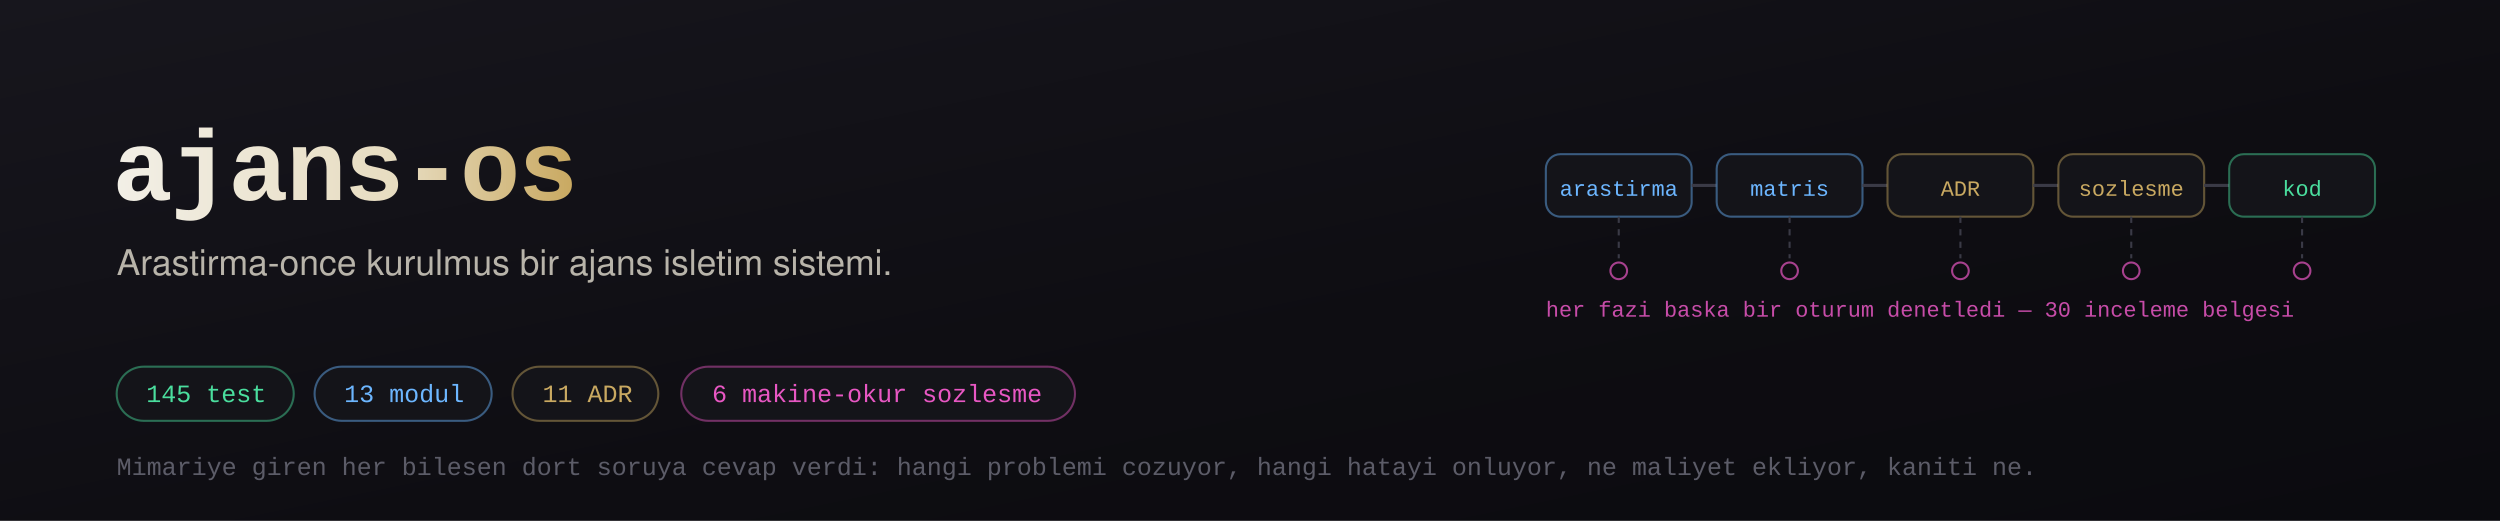
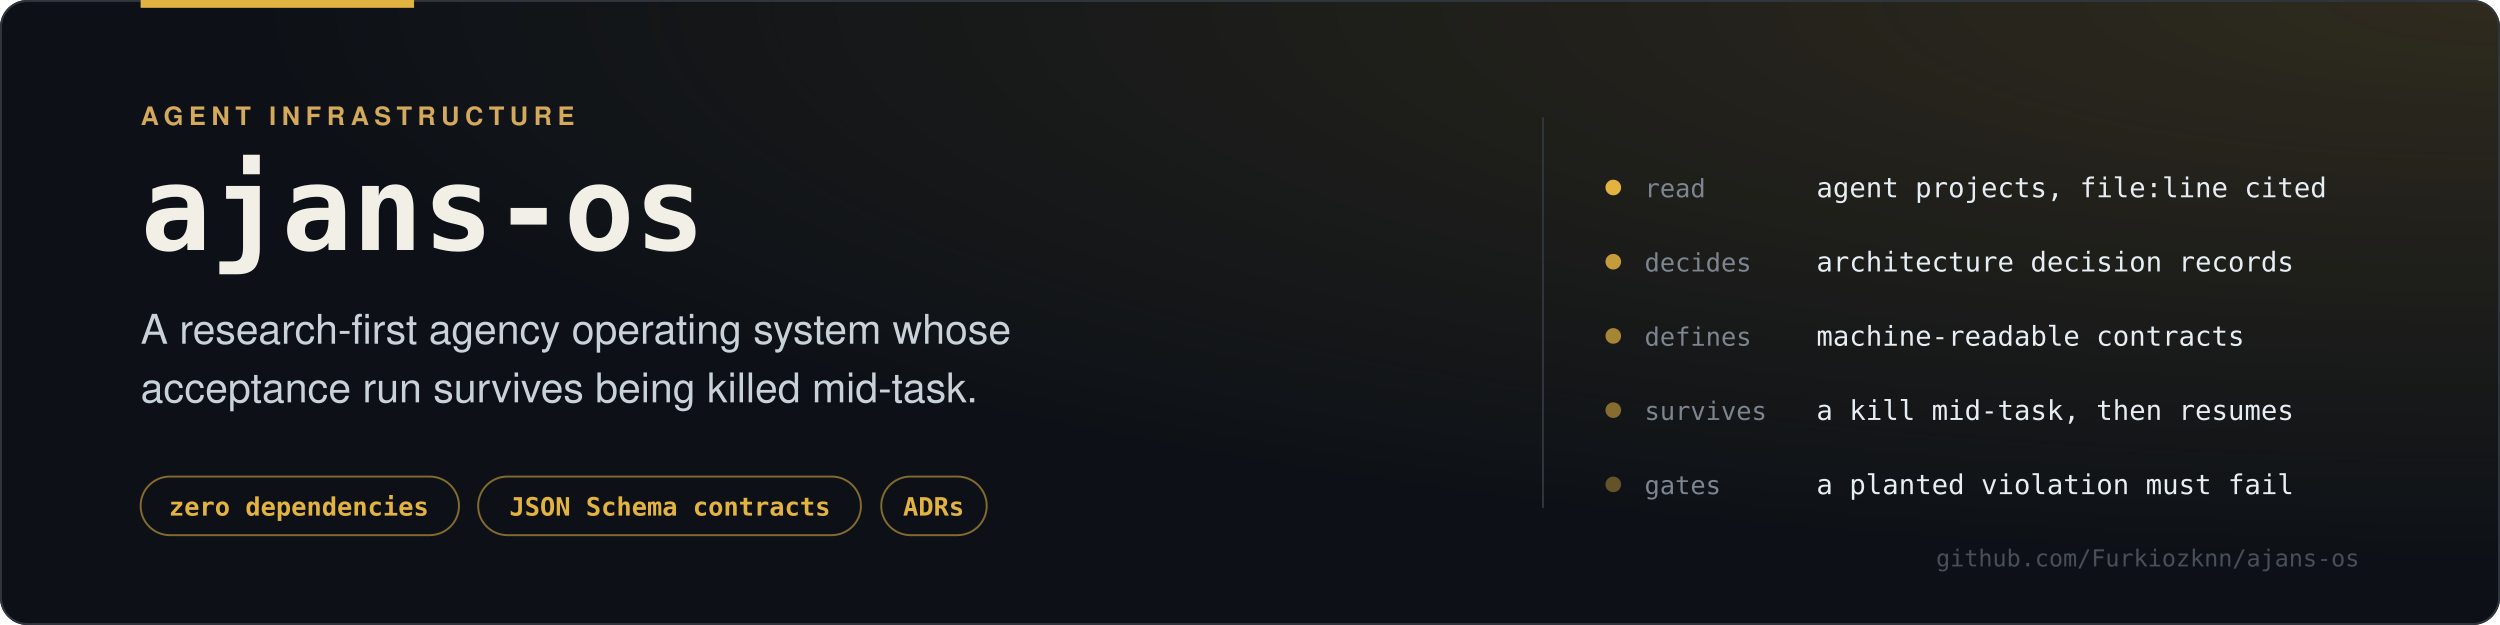
- <svg xmlns="http://www.w3.org/2000/svg" viewBox="0 0 1200 250" width="1200" height="250" role="img" aria-label="ajans-os - research-first agency OS, 13 modules, 145 tests">
+ <svg xmlns="http://www.w3.org/2000/svg" width="1280" height="320" viewBox="0 0 1280 320" role="img" aria-labelledby="t d">
  <defs>
-     <linearGradient id="bg" x1="0%" y1="0%" x2="100%" y2="100%">
-       <stop offset="0%" stop-color="#17161d" />
-       <stop offset="58%" stop-color="#0e0d12" />
-       <stop offset="100%" stop-color="#0b0b0f" />
-     </linearGradient>
-     <linearGradient id="name" x1="0%" y1="0%" x2="100%" y2="0%">
-       <stop offset="0%" stop-color="#f2efe6" />
-       <stop offset="62%" stop-color="#e7dcc0" />
-       <stop offset="100%" stop-color="#c9a961" />
-     </linearGradient>
-     <linearGradient id="hair" x1="0%" y1="0%" x2="100%" y2="0%">
-       <stop offset="0%" stop-color="#c9a961" stop-opacity="0.5" />
-       <stop offset="100%" stop-color="#c9a961" stop-opacity="0" />
-     </linearGradient>
-     <filter id="glow" x="-80%" y="-80%" width="260%" height="260%">
-       <feGaussianBlur stdDeviation="3.5" result="b" />
-       <feMerge>
-         <feMergeNode in="b" />
-         <feMergeNode in="SourceGraphic" />
-       </feMerge>
-     </filter>
+     <radialGradient id="g" cx="1" cy="0" r="0.9">
+       <stop offset="0" stop-color="#e3b341" stop-opacity=".16" />
+       <stop offset="1" stop-color="#e3b341" stop-opacity="0" />
+     </radialGradient>
+     <style>.u{font:700 13px/1 -apple-system,BlinkMacSystemFont,'Segoe UI',Helvetica,Arial,'DejaVu Sans',sans-serif;letter-spacing:.22em;fill:#d4a95c}.n{font:700 60px/1 ui-monospace,SFMono-Regular,'SF Mono',Menlo,Consolas,'DejaVu Sans Mono',monospace;fill:#f2efe6}
+ .p{font:400 21px/1 -apple-system,BlinkMacSystemFont,'Segoe UI',Helvetica,Arial,'DejaVu Sans',sans-serif;fill:#c9d1d9}.c{fill:none;stroke:#e3b341;stroke-opacity:.55}.ct{font:600 13px/1 ui-monospace,SFMono-Regular,'SF Mono',Menlo,Consolas,'DejaVu Sans Mono',monospace;fill:#e3b341}
+ .k{font:400 13px/1 ui-monospace,SFMono-Regular,'SF Mono',Menlo,Consolas,'DejaVu Sans Mono',monospace;fill:#7d8590}.d{font:500 14px/1 ui-monospace,SFMono-Regular,'SF Mono',Menlo,Consolas,'DejaVu Sans Mono',monospace;fill:#e6edf3}.f{font:400 12px/1 ui-monospace,SFMono-Regular,'SF Mono',Menlo,Consolas,'DejaVu Sans Mono',monospace;fill:#484f58}</style>
  </defs>
-   <rect width="1200" height="250" fill="url(#bg)" />
-   <text x="54" y="96" font-family="'Cascadia Code','JetBrains Mono','SFMono-Regular',Consolas,'Liberation Mono',Menlo,monospace" font-weight="700" font-size="48" fill="url(#name)" letter-spacing="-1">ajans-os</text>
-   <text x="56" y="132" font-family="'Segoe UI',Verdana,Helvetica,sans-serif" font-size="17" fill="#c7c2b6" opacity="0.92">Arastirma-once kurulmus bir ajans isletim sistemi.</text>
-   <line x1="56" y1="152" x2="330" y2="152" stroke="url(#hair)" stroke-width="1.5" />
-   <rect x="56" y="176" width="85" height="26" rx="13" fill="#141419" stroke="#4ade9e" stroke-opacity="0.45" />
-   <text x="99" y="193" text-anchor="middle" font-family="'Cascadia Code','JetBrains Mono','SFMono-Regular',Consolas,'Liberation Mono',Menlo,monospace" font-size="12" fill="#4ade9e">145 test</text>
-   <rect x="151" y="176" width="85" height="26" rx="13" fill="#141419" stroke="#6cb6ff" stroke-opacity="0.45" />
-   <text x="194" y="193" text-anchor="middle" font-family="'Cascadia Code','JetBrains Mono','SFMono-Regular',Consolas,'Liberation Mono',Menlo,monospace" font-size="12" fill="#6cb6ff">13 modul</text>
-   <rect x="246" y="176" width="70" height="26" rx="13" fill="#141419" stroke="#c9a961" stroke-opacity="0.45" />
-   <text x="282" y="193" text-anchor="middle" font-family="'Cascadia Code','JetBrains Mono','SFMono-Regular',Consolas,'Liberation Mono',Menlo,monospace" font-size="12" fill="#c9a961">11 ADR</text>
-   <rect x="327" y="176" width="189" height="26" rx="13" fill="#141419" stroke="#e857c3" stroke-opacity="0.45" />
-   <text x="421" y="193" text-anchor="middle" font-family="'Cascadia Code','JetBrains Mono','SFMono-Regular',Consolas,'Liberation Mono',Menlo,monospace" font-size="12" fill="#e857c3">6 makine-okur sozlesme</text>
-   <rect x="742" y="74" width="70" height="30" rx="7" fill="#141419" stroke="#6cb6ff" stroke-opacity="0.45" />
-   <text x="777" y="94" text-anchor="middle" font-family="'Cascadia Code','JetBrains Mono','SFMono-Regular',Consolas,'Liberation Mono',Menlo,monospace" font-size="10.5" fill="#6cb6ff">arastirma</text>
-   <line x1="812" y1="89" x2="824" y2="89" stroke="#3a3a46" stroke-width="1.5" />
-   <line x1="777" y1="104" x2="777" y2="124" stroke="#3a3a46" stroke-dasharray="3 3" />
-   <circle cx="777" cy="130" r="4" fill="none" stroke="#e857c3" stroke-opacity="0.7" />
-   <rect x="824" y="74" width="70" height="30" rx="7" fill="#141419" stroke="#6cb6ff" stroke-opacity="0.45" />
-   <text x="859" y="94" text-anchor="middle" font-family="'Cascadia Code','JetBrains Mono','SFMono-Regular',Consolas,'Liberation Mono',Menlo,monospace" font-size="10.5" fill="#6cb6ff">matris</text>
-   <line x1="894" y1="89" x2="906" y2="89" stroke="#3a3a46" stroke-width="1.5" />
-   <line x1="859" y1="104" x2="859" y2="124" stroke="#3a3a46" stroke-dasharray="3 3" />
-   <circle cx="859" cy="130" r="4" fill="none" stroke="#e857c3" stroke-opacity="0.7" />
-   <rect x="906" y="74" width="70" height="30" rx="7" fill="#141419" stroke="#c9a961" stroke-opacity="0.45" />
-   <text x="941" y="94" text-anchor="middle" font-family="'Cascadia Code','JetBrains Mono','SFMono-Regular',Consolas,'Liberation Mono',Menlo,monospace" font-size="10.5" fill="#c9a961">ADR</text>
-   <line x1="976" y1="89" x2="988" y2="89" stroke="#3a3a46" stroke-width="1.5" />
-   <line x1="941" y1="104" x2="941" y2="124" stroke="#3a3a46" stroke-dasharray="3 3" />
-   <circle cx="941" cy="130" r="4" fill="none" stroke="#e857c3" stroke-opacity="0.7" />
-   <rect x="988" y="74" width="70" height="30" rx="7" fill="#141419" stroke="#c9a961" stroke-opacity="0.45" />
-   <text x="1023" y="94" text-anchor="middle" font-family="'Cascadia Code','JetBrains Mono','SFMono-Regular',Consolas,'Liberation Mono',Menlo,monospace" font-size="10.5" fill="#c9a961">sozlesme</text>
-   <line x1="1058" y1="89" x2="1070" y2="89" stroke="#3a3a46" stroke-width="1.5" />
-   <line x1="1023" y1="104" x2="1023" y2="124" stroke="#3a3a46" stroke-dasharray="3 3" />
-   <circle cx="1023" cy="130" r="4" fill="none" stroke="#e857c3" stroke-opacity="0.7" />
-   <rect x="1070" y="74" width="70" height="30" rx="7" fill="#141419" stroke="#4ade9e" stroke-opacity="0.45" />
-   <text x="1105" y="94" text-anchor="middle" font-family="'Cascadia Code','JetBrains Mono','SFMono-Regular',Consolas,'Liberation Mono',Menlo,monospace" font-size="10.5" fill="#4ade9e">kod</text>
-   <line x1="1105" y1="104" x2="1105" y2="124" stroke="#3a3a46" stroke-dasharray="3 3" />
-   <circle cx="1105" cy="130" r="4" fill="none" stroke="#e857c3" stroke-opacity="0.7" />
-   <text x="742" y="152" font-family="'Cascadia Code','JetBrains Mono','SFMono-Regular',Consolas,'Liberation Mono',Menlo,monospace" font-size="10.5" fill="#e857c3" opacity="0.85">her fazi baska bir oturum denetledi — 30 inceleme belgesi</text>
-   <text x="56" y="228" font-family="'Cascadia Code','JetBrains Mono','SFMono-Regular',Consolas,'Liberation Mono',Menlo,monospace" font-size="12" fill="#5c5c68">Mimariye giren her bilesen dort soruya cevap verdi: hangi problemi cozuyor, hangi hatayi onluyor, ne maliyet ekliyor, kaniti ne.</text>
+   <rect width="1280" height="320" rx="14" fill="#0d1117" />
+   <rect width="1280" height="320" rx="14" fill="url(#g)" />
+   <rect x="0.5" y="0.5" width="1279" height="319" rx="13.5" fill="none" stroke="#30363d" />
+   <rect x="72" y="0" width="140" height="4" fill="#e3b341" />
+   <text x="72" y="64" class="u">AGENT INFRASTRUCTURE</text>
+   <text x="72" y="128" class="n">ajans-os</text>
+   <text x="72" y="176" class="p">A research-first agency operating system whose</text>
+   <text x="72" y="206" class="p">acceptance run survives being killed mid-task.</text>
+   <rect x="72" y="244" width="163" height="30" rx="15" class="c" />
+   <text x="153" y="264" class="ct" text-anchor="middle">zero dependencies</text>
+   <rect x="244.8" y="244" width="196" height="30" rx="15" class="c" />
+   <text x="343" y="264" class="ct" text-anchor="middle">JSON Schema contracts</text>
+   <rect x="451.2" y="244" width="54" height="30" rx="15" class="c" />
+   <text x="478" y="264" class="ct" text-anchor="middle">ADRs</text>
+   <line x1="790" y1="60" x2="790" y2="260" stroke="#30363d" />
+   <circle cx="826" cy="96" r="4" fill="#e3b341" opacity="1.00" />
+   <text x="842" y="101" class="k">read</text>
+   <text x="930" y="101" class="d">agent projects, file:line cited</text>
+   <circle cx="826" cy="134" r="4" fill="#e3b341" opacity="0.85" />
+   <text x="842" y="139" class="k">decides</text>
+   <text x="930" y="139" class="d">architecture decision records</text>
+   <circle cx="826" cy="172" r="4" fill="#e3b341" opacity="0.70" />
+   <text x="842" y="177" class="k">defines</text>
+   <text x="930" y="177" class="d">machine-readable contracts</text>
+   <circle cx="826" cy="210" r="4" fill="#e3b341" opacity="0.55" />
+   <text x="842" y="215" class="k">survives</text>
+   <text x="930" y="215" class="d">a kill mid-task, then resumes</text>
+   <circle cx="826" cy="248" r="4" fill="#e3b341" opacity="0.40" />
+   <text x="842" y="253" class="k">gates</text>
+   <text x="930" y="253" class="d">a planted violation must fail</text>
+   <text x="1208" y="290" class="f" text-anchor="end">github.com/Furkiozknn/ajans-os</text>
</svg>
